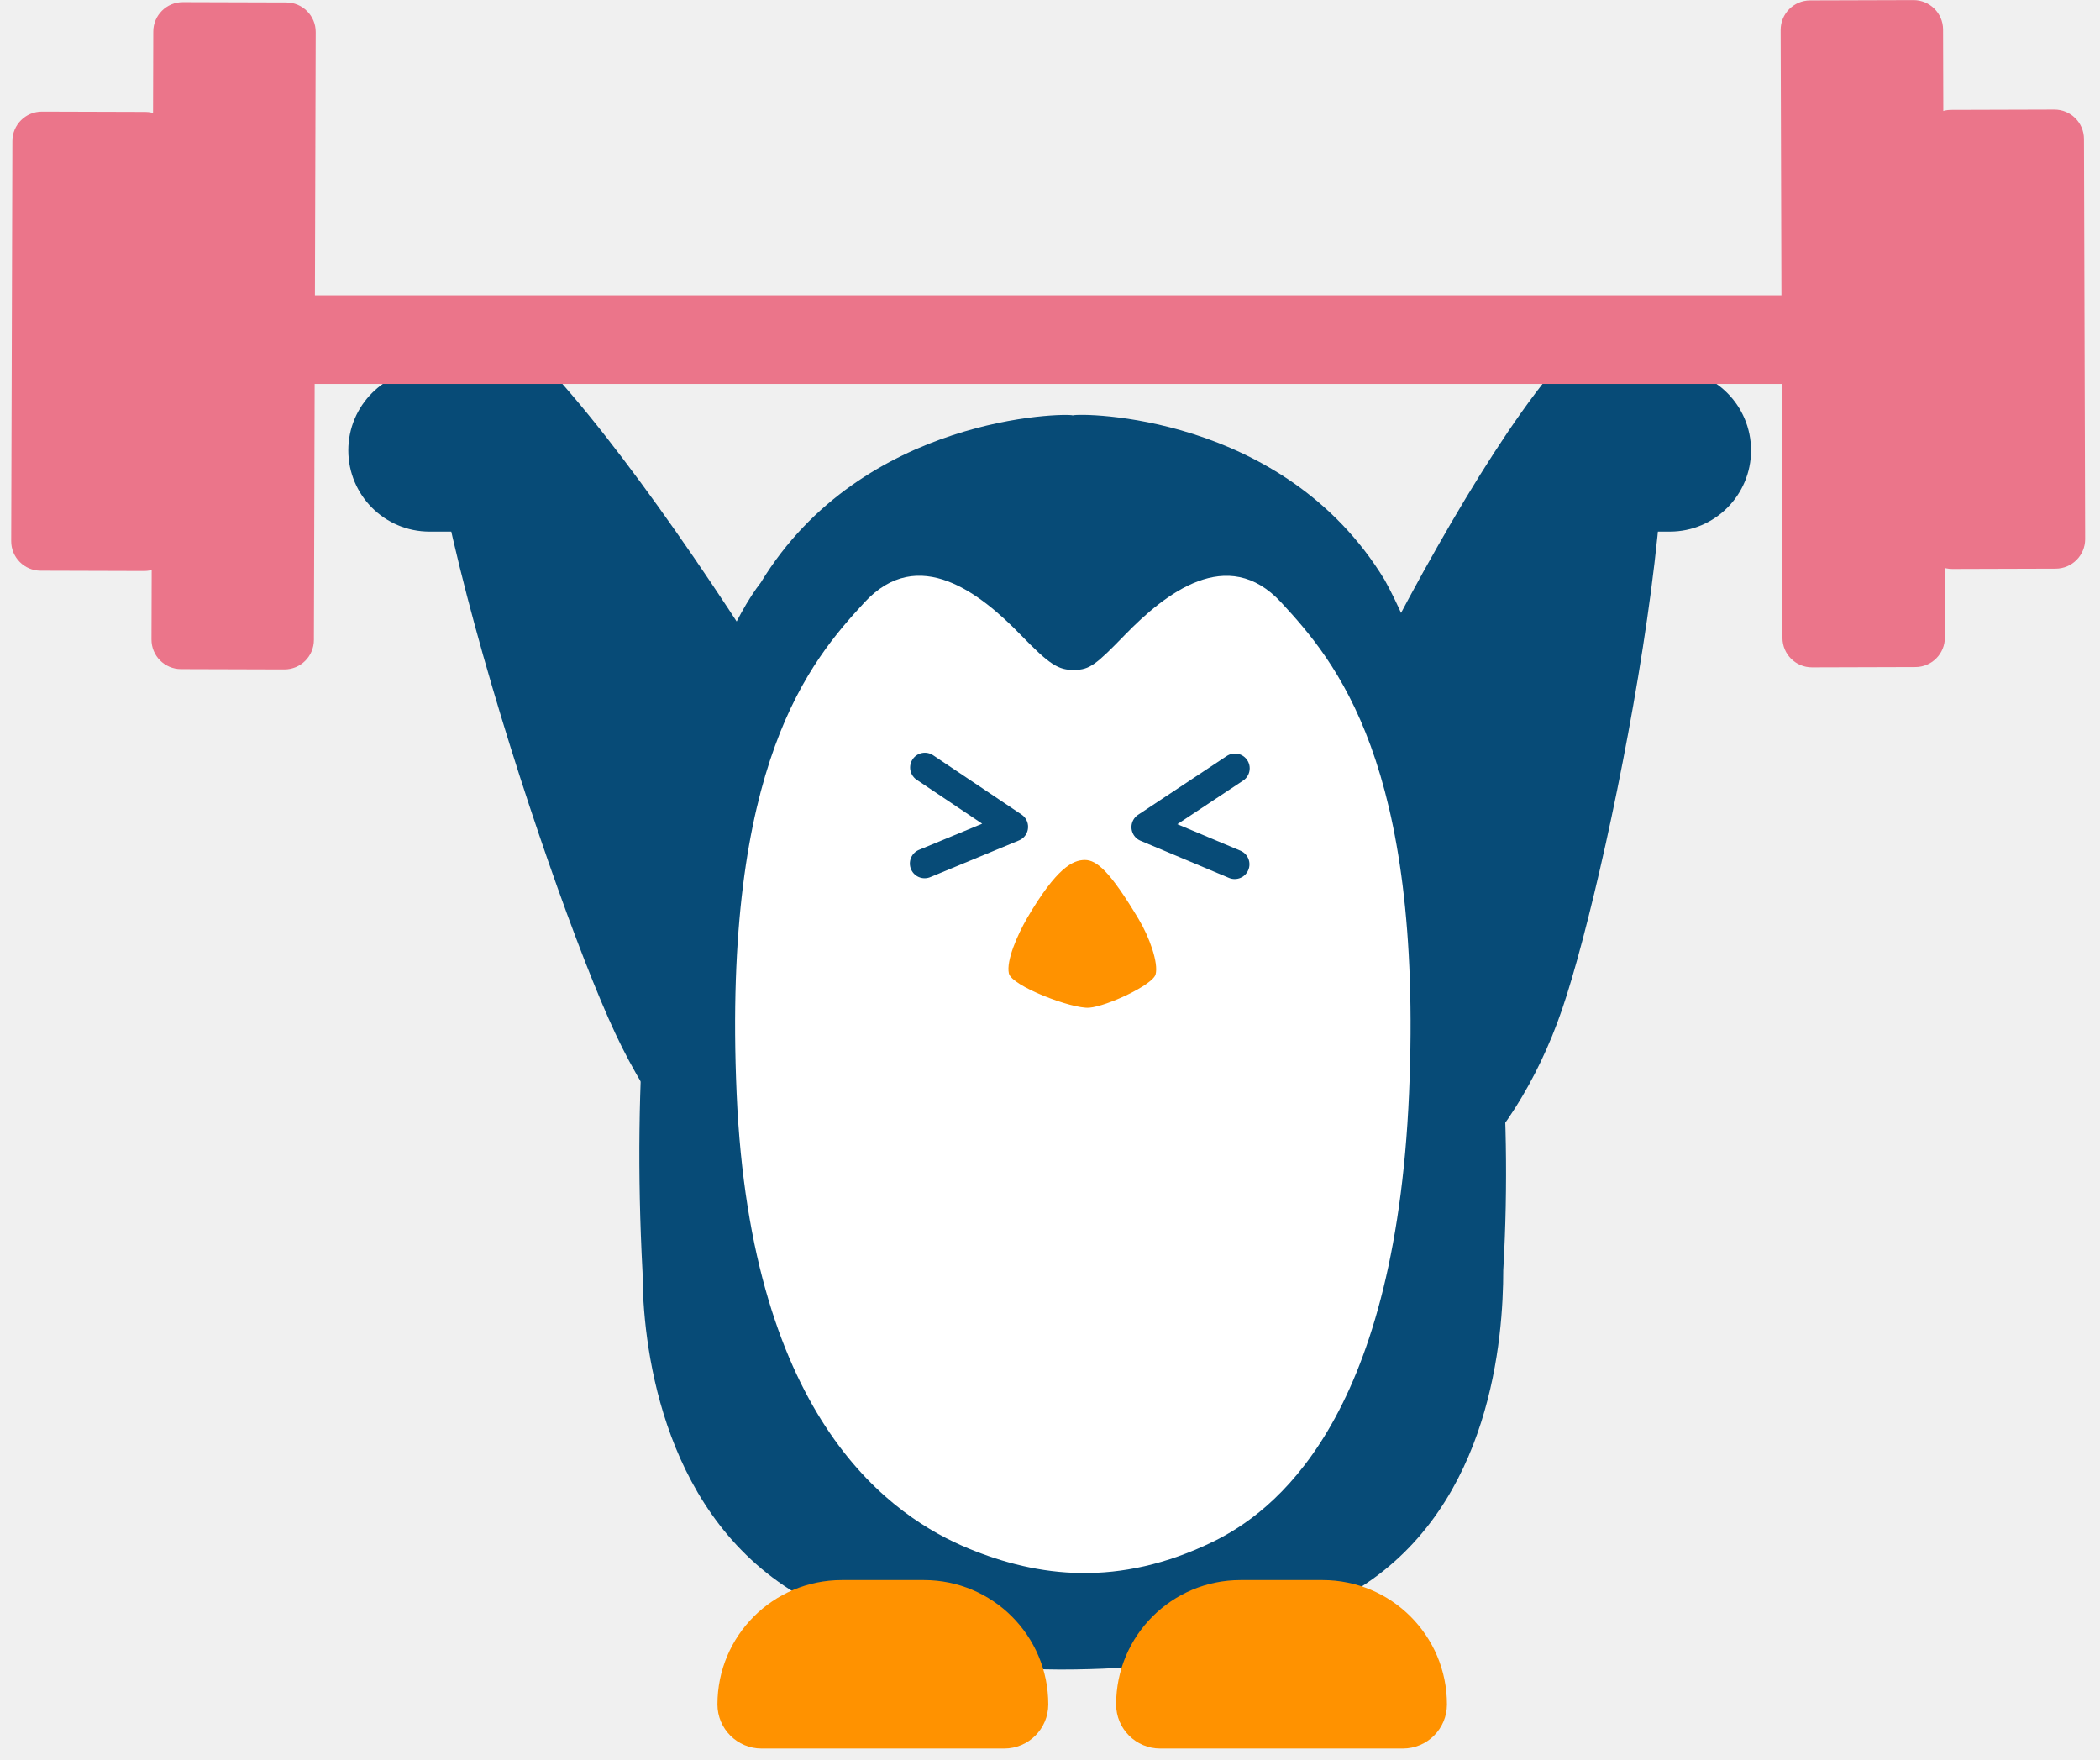
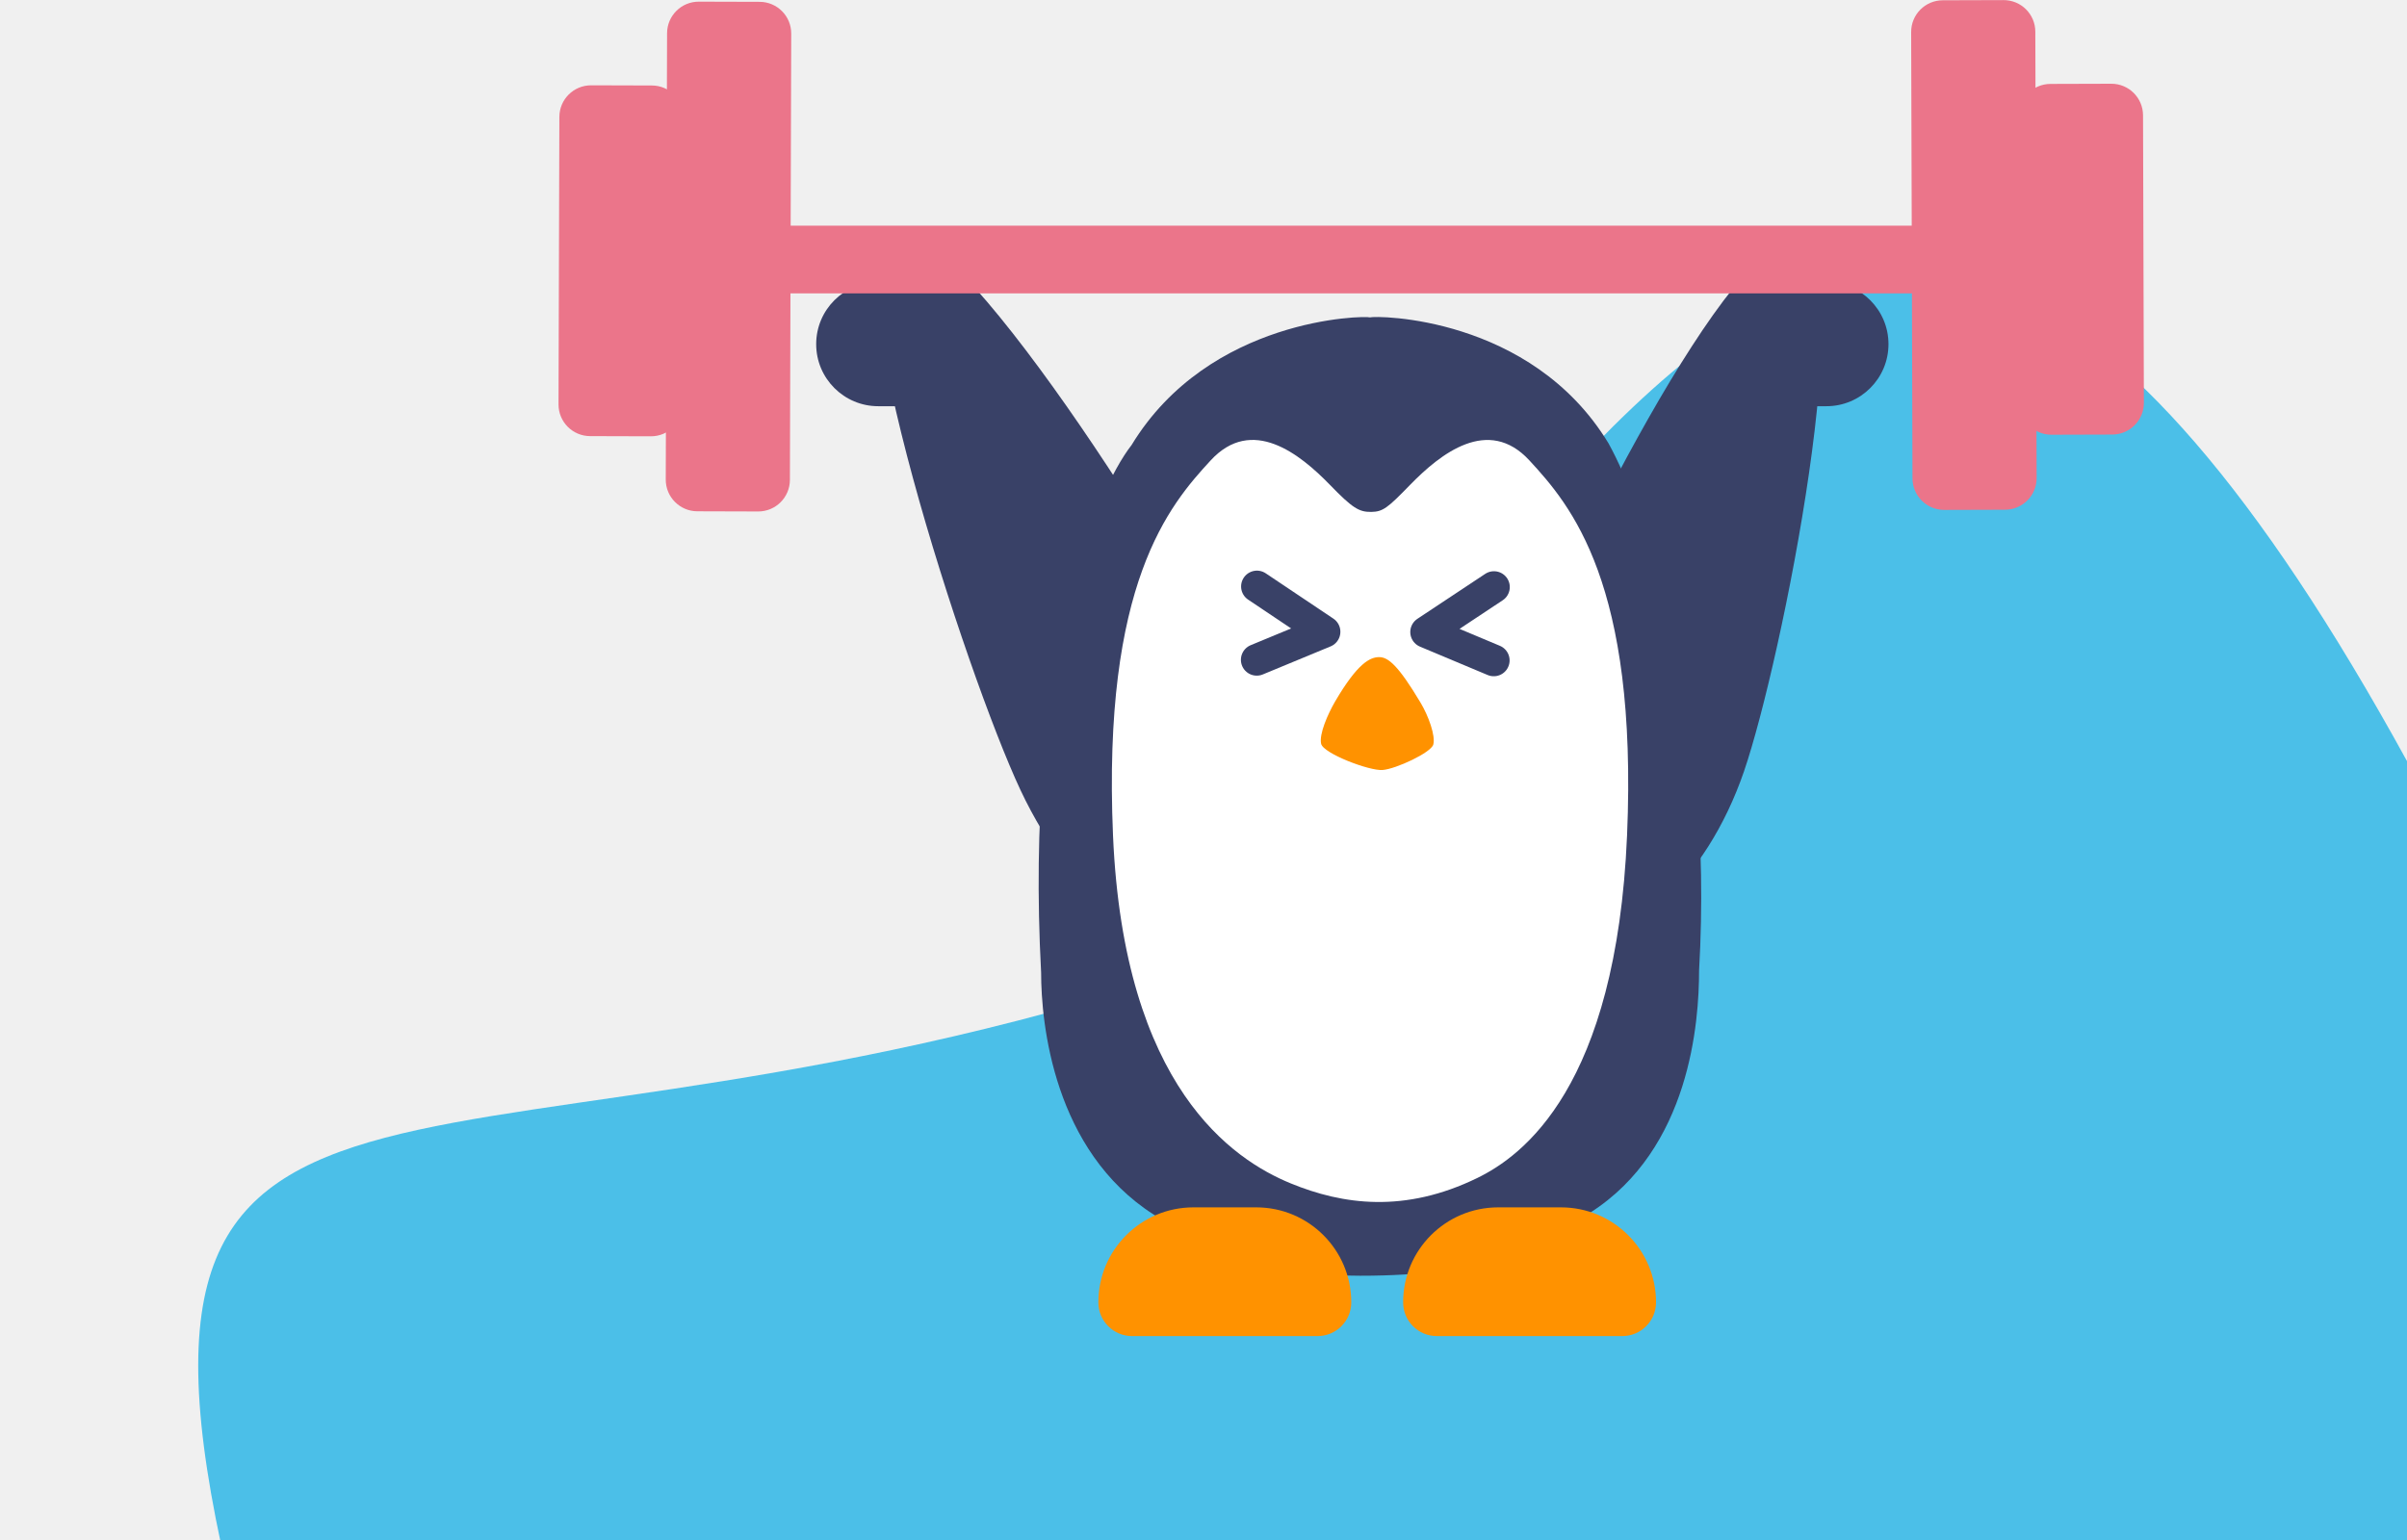
- <svg xmlns="http://www.w3.org/2000/svg" width="117" height="98" viewBox="0 0 117 98" fill="none">
-   <rect x="86.041" y="20.566" width="11.517" height="9.049" rx="4.525" fill="#074B77" />
-   <rect x="19.406" y="20.566" width="11.517" height="9.049" rx="4.525" fill="#074B77" />
-   <path d="M70.484 50.565C67.717 58.644 69.178 66.462 73.748 68.026C78.317 69.591 84.263 64.31 87.03 56.231C89.796 48.152 95.571 19.205 91.002 17.641C86.433 16.076 73.25 42.486 70.484 50.565Z" fill="#074B77" />
-   <path d="M50.12 50.151C54.039 58.508 53.672 66.945 49.299 68.995C44.927 71.046 38.205 65.934 34.285 57.577C30.366 49.22 20.483 18.926 24.856 16.875C29.228 14.825 46.2 41.794 50.12 50.151Z" fill="#074B77" />
-   <path d="M72.671 87.703C72.695 87.703 72.712 87.694 72.737 87.671C72.38 87.694 72.33 87.703 72.671 87.703Z" fill="white" />
-   <path d="M76.046 87.674C76.062 87.69 76.079 87.699 76.096 87.699C76.394 87.699 76.353 87.69 76.046 87.674Z" fill="white" />
-   <path d="M59.77 23.14C60.176 23.001 71.49 23.001 77.145 32.306C79.809 37.102 84.86 51.508 83.753 70.761C83.753 74.485 83.108 83.761 75.81 88.414C69.615 92.362 64.625 92.876 60.738 92.984C56.399 93.105 50.885 92.936 44.015 88.555C36.717 83.902 35.8 74.626 35.8 70.903C34.604 48.409 39.696 35.893 42.391 32.447C48.051 23.141 59.365 23.001 59.77 23.14Z" fill="#074B77" />
-   <path d="M74.418 89.487C74.426 89.487 74.435 89.478 74.443 89.471C74.293 89.478 74.268 89.487 74.418 89.487Z" fill="white" />
-   <path d="M71.385 33.564C68.382 30.311 64.901 33.078 62.688 35.353C61.051 37.039 60.711 37.309 59.858 37.321C58.97 37.333 58.486 37.039 56.855 35.353C54.641 33.073 51.16 30.306 48.157 33.565C45.154 36.818 40.25 42.52 41.041 60.914C41.831 79.309 49.82 84.559 53.976 86.269C57.797 87.841 62.304 88.459 67.596 85.879C70.875 84.276 77.716 79.3 78.505 60.906C79.293 42.517 74.394 36.822 71.385 33.564Z" fill="white" />
-   <path d="M74.325 89.474C74.334 89.481 74.342 89.481 74.35 89.481C74.475 89.49 74.458 89.481 74.325 89.474Z" fill="white" />
-   <path d="M63.443 51.21C61.85 48.546 61.107 47.908 60.441 47.908C59.774 47.908 58.867 48.342 57.229 51.138C56.677 52.092 56.055 53.519 56.208 54.223C56.353 54.927 59.73 56.216 60.689 56.137C61.673 56.058 64.224 54.867 64.383 54.282C64.554 53.643 64.034 52.19 63.443 51.21Z" fill="#FF9200" />
-   <path d="M39.972 94.949C39.972 91.124 43.073 88.023 46.898 88.023H51.479C55.304 88.023 58.405 91.124 58.405 94.949C58.405 96.306 57.304 97.407 55.947 97.407H42.43C41.073 97.407 39.972 96.306 39.972 94.949Z" fill="#FF9200" />
-   <path d="M62.184 94.949C62.184 91.124 65.285 88.023 69.11 88.023H73.69C77.515 88.023 80.616 91.124 80.616 94.949C80.616 96.306 79.516 97.407 78.158 97.407H64.641C63.284 97.407 62.184 96.306 62.184 94.949Z" fill="#FF9200" />
-   <path d="M68.804 42.801L63.86 46.078L68.79 48.148" stroke="#074B77" stroke-width="1.645" stroke-linecap="round" stroke-linejoin="round" />
-   <path d="M51.529 42.756L56.456 46.06L51.515 48.104" stroke="#074B77" stroke-width="1.645" stroke-linecap="round" stroke-linejoin="round" />
-   <rect x="8.545" y="0.114" width="9.049" height="37.156" rx="1.645" transform="rotate(0.169443 8.54492 0.114136)" fill="#EB758A" />
-   <rect width="9.049" height="37.156" rx="1.645" transform="matrix(-0.999996 0.00295733 0.00295733 0.999996 108.252 0)" fill="#EB758A" />
-   <rect x="0.695" y="6.212" width="9.049" height="25.576" rx="1.645" transform="rotate(0.169443 0.695435 6.21234)" fill="#EB758A" />
-   <rect width="9.049" height="25.576" rx="1.645" transform="matrix(-0.999996 0.00295733 0.00295733 0.999996 116.102 6.09814)" fill="#EB758A" />
-   <rect x="16.939" y="16.453" width="83.91" height="4.936" fill="#EB758A" />
+ <svg xmlns="http://www.w3.org/2000/svg" width="125" height="80" viewBox="0 0 125 80" fill="none">
+   <path d="M130.406 50.114C186.913 135.035 97.045 118.156 59.847 128.729C22.649 139.302 24.1 125.491 13.491 88.169C2.883 50.846 19.061 62.67 56.258 52.097C83.43 29.904 96.679 -20.229 130.406 50.114Z" fill="#4BBFE8" />
+   <rect x="89.866" y="14.654" width="8.206" height="6.448" rx="3.224" fill="#394167" />
+   <rect x="42.386" y="14.654" width="8.206" height="6.448" rx="3.224" fill="#394167" />
+   <path d="M78.781 36.03C76.809 41.787 77.851 47.357 81.106 48.472C84.362 49.587 88.599 45.824 90.57 40.067C92.542 34.311 96.656 13.685 93.401 12.57C90.145 11.455 80.752 30.273 78.781 36.03Z" fill="#394167" />
+   <path d="M64.271 35.735C67.063 41.689 66.802 47.701 63.686 49.162C60.57 50.623 55.781 46.981 52.988 41.026C50.195 35.071 43.153 13.486 46.269 12.024C49.384 10.563 61.478 29.78 64.271 35.735Z" fill="#394167" />
+   <path d="M80.339 62.492C80.357 62.492 80.369 62.486 80.386 62.469C80.132 62.486 80.097 62.492 80.339 62.492Z" fill="white" />
+   <path d="M82.744 62.472C82.756 62.483 82.768 62.49 82.78 62.49C82.993 62.49 82.963 62.483 82.744 62.472Z" fill="white" />
+   <path d="M71.147 16.488C71.436 16.389 79.498 16.389 83.527 23.02C85.425 26.437 89.025 36.701 88.236 50.42C88.236 53.074 87.776 59.683 82.576 62.999C78.162 65.812 74.606 66.178 71.836 66.255C68.744 66.341 64.816 66.221 59.921 63.099C54.72 59.784 54.067 53.175 54.067 50.521C53.215 34.493 56.843 25.576 58.764 23.12C62.796 16.489 70.858 16.39 71.147 16.488Z" fill="#394167" />
+   <path d="M81.584 63.764C81.59 63.764 81.596 63.757 81.602 63.752C81.495 63.757 81.478 63.764 81.584 63.764Z" fill="white" />
+   <path d="M79.423 23.916C77.283 21.598 74.803 23.57 73.226 25.19C72.06 26.392 71.817 26.584 71.21 26.593C70.577 26.602 70.232 26.392 69.07 25.191C67.493 23.566 65.012 21.594 62.872 23.917C60.733 26.234 57.238 30.297 57.801 43.404C58.365 56.511 64.057 60.252 67.019 61.47C69.741 62.59 72.953 63.031 76.723 61.192C79.06 60.05 83.934 56.505 84.496 43.398C85.058 30.295 81.567 26.237 79.423 23.916Z" fill="white" />
+   <path d="M81.518 63.754C81.524 63.759 81.53 63.759 81.536 63.759C81.625 63.766 81.613 63.759 81.518 63.754Z" fill="white" />
+   <path d="M73.764 36.489C72.629 34.591 72.1 34.136 71.625 34.136C71.15 34.136 70.503 34.446 69.336 36.438C68.943 37.118 68.5 38.135 68.608 38.636C68.712 39.138 71.118 40.056 71.801 40C72.502 39.944 74.321 39.095 74.434 38.678C74.556 38.223 74.185 37.188 73.764 36.489Z" fill="#FF9200" />
+   <path d="M57.04 67.655C57.04 64.93 59.25 62.72 61.975 62.72H65.239C67.965 62.72 70.174 64.93 70.174 67.655C70.174 68.623 69.39 69.407 68.423 69.407H58.792C57.824 69.407 57.04 68.623 57.04 67.655Z" fill="#FF9200" />
+   <path d="M72.867 67.655C72.867 64.93 75.076 62.72 77.802 62.72H81.065C83.791 62.72 86.001 64.93 86.001 67.655C86.001 68.623 85.216 69.407 84.249 69.407H74.618C73.651 69.407 72.867 68.623 72.867 67.655Z" fill="#FF9200" />
+   <path d="M77.584 30.497L74.061 32.833L77.574 34.307" stroke="#394167" stroke-width="1.645" stroke-linecap="round" stroke-linejoin="round" />
+   <path d="M65.275 30.466L68.786 32.819L65.265 34.276" stroke="#394167" stroke-width="1.645" stroke-linecap="round" stroke-linejoin="round" />
+   <rect x="34.647" y="0.081" width="6.448" height="26.475" rx="1.645" transform="rotate(0.169443 34.6471 0.0812988)" fill="#EB758A" />
+   <rect width="6.448" height="26.475" rx="1.645" transform="matrix(-0.999996 0.00295733 0.00295733 0.999996 105.693 0)" fill="#EB758A" />
+   <rect x="29.054" y="4.427" width="6.448" height="18.224" rx="1.645" transform="rotate(0.169443 29.0539 4.42651)" fill="#EB758A" />
+   <rect width="6.448" height="18.224" rx="1.645" transform="matrix(-0.999996 0.00295733 0.00295733 0.999996 111.287 4.34521)" fill="#EB758A" />
+   <rect x="40.628" y="11.723" width="59.789" height="3.517" fill="#EB758A" />
</svg>
